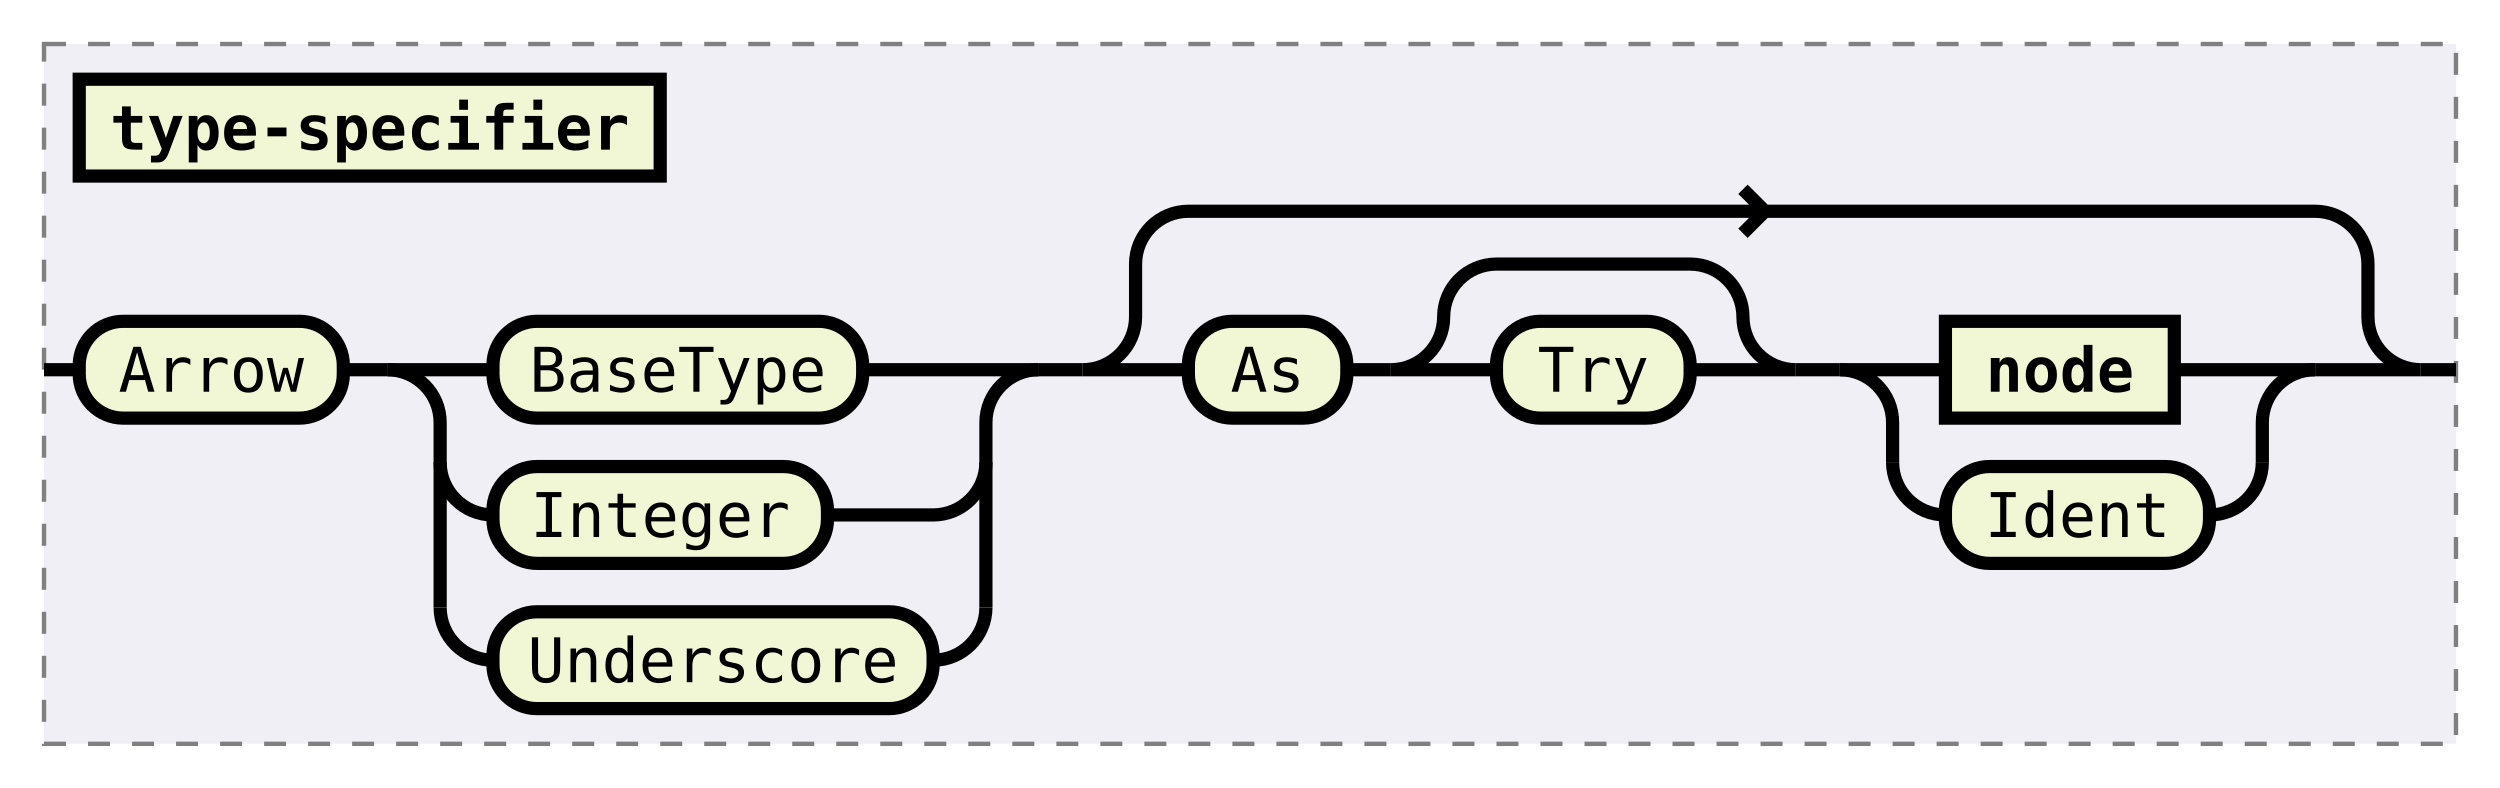
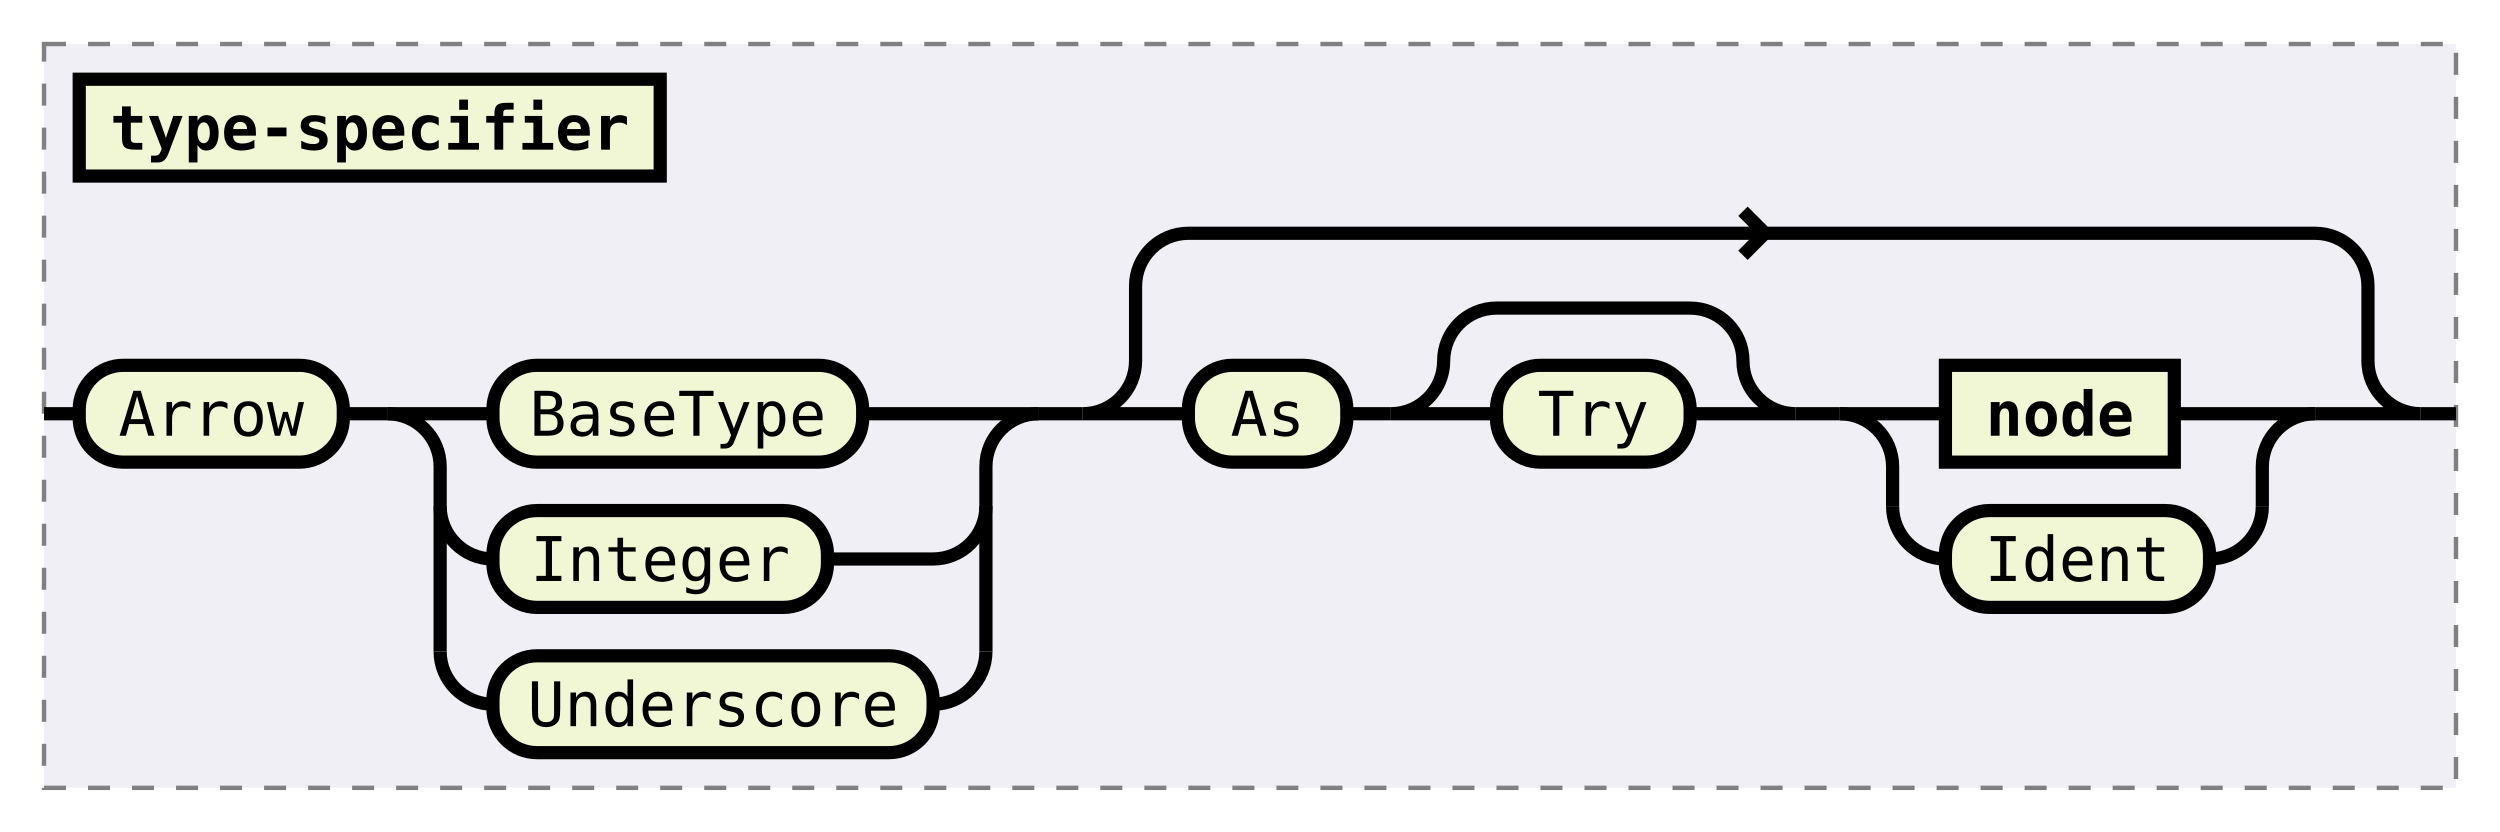
- <svg xmlns="http://www.w3.org/2000/svg" class="railroad" viewBox="0 0 568 179">
+ <svg xmlns="http://www.w3.org/2000/svg" class="railroad" viewBox="0 0 568 189">
  <style type="text/css">
svg.railroad {
background-color: hsl(30, 20%, 95%);
background-size: 15px 15px;
background-image: linear-gradient(to right, rgba(30, 30, 30, .05) 1px, transparent 1px),
		  linear-gradient(to bottom, rgba(30, 30, 30, .05) 1px, transparent 1px);
}

svg.railroad rect.railroad_canvas {
stroke-width: 0px;
fill: none;
}

svg.railroad path {
stroke-width: 3px;
stroke: black;
fill: none;
}

svg.railroad .debug {
stroke-width: 1px;
stroke: red;
}

svg.railroad text {
font: 14px monospace;
text-anchor: middle;
}

svg.railroad .nonterminal text {
font-weight: bold;
}

svg.railroad text.comment {
font: italic 12px monospace;
}

svg.railroad rect {
stroke-width: 3px;
stroke: black;
fill:hsl(-290, 70%, 90%);
}

svg.railroad g.labeledbox &gt; rect {
stroke-width: 1px;
stroke: grey;
stroke-dasharray: 5px;
- fill:rgba(90, 90, 150, .1);
+ fill: rgb(90, 90, 150);
+ fill-opacity: .1;
}
</style>
  <rect width="100%" height="100%" class="railroad_canvas" />
  <g class="sequence">
    <g class="verticalgrid">
      <g class="labeledbox">
-         <rect x="10" y="10" height="159" width="548" />
-         <path d=" M 10 84 h 8 m 532 0 h 8" />
+         <rect x="10" y="10" height="169" width="548" />
+         <path d=" M 10 94 h 8 m 532 0 h 8" />
        <g class="nonterminal">
          <rect x="18" y="18" height="22" width="132" />
          <text x="84" y="34">
type-specifier</text>
        </g>
        <g class="sequence">
          <g class="sequence">
            <g class="terminal">
-               <rect x="18" y="73" height="22" width="60" rx="10" ry="10" />
-               <text x="48" y="89">
+               <rect x="18" y="83" height="22" width="60" rx="10" ry="10" />
+               <text x="48" y="99">
Arrow</text>
            </g>
            <g class="choice">
-               <path d=" M 88 84 h 24 m 84 0 h 40" />
+               <path d=" M 88 94 h 24 m 84 0 h 40" />
              <g class="terminal">
-                 <rect x="112" y="73" height="22" width="84" rx="10" ry="10" />
-                 <text x="154" y="89">
+                 <rect x="112" y="83" height="22" width="84" rx="10" ry="10" />
+                 <text x="154" y="99">
BaseType</text>
              </g>
-               <path d=" M 88 84 a 12 12 0 0 1 12 12 v 9 m 124 0 v -9 a 12 12 0 0 1 12 -12" />
-               <path d=" M 100 105 v 33 m 124 0 v -33" />
-               <path d=" M 100 105 v 0 a 12 12 0 0 0 12 12 m 76 0 h 24 a 12 12 0 0 0 12 -12 v 0" />
+               <path d=" M 88 94 a 12 12 0 0 1 12 12 v 9 m 124 0 v -9 a 12 12 0 0 1 12 -12" />
+               <path d=" M 100 115 v 33 m 124 0 v -33" />
+               <path d=" M 100 115 v 0 a 12 12 0 0 0 12 12 m 76 0 h 24 a 12 12 0 0 0 12 -12 v 0" />
              <g class="terminal">
-                 <rect x="112" y="106" height="22" width="76" rx="10" ry="10" />
-                 <text x="150" y="122">
+                 <rect x="112" y="116" height="22" width="76" rx="10" ry="10" />
+                 <text x="150" y="132">
Integer</text>
              </g>
-               <path d=" M 100 138 v 0 a 12 12 0 0 0 12 12 m 100 0 h 0 a 12 12 0 0 0 12 -12 v 0" />
+               <path d=" M 100 148 v 0 a 12 12 0 0 0 12 12 m 100 0 h 0 a 12 12 0 0 0 12 -12 v 0" />
              <g class="terminal">
-                 <rect x="112" y="139" height="22" width="100" rx="10" ry="10" />
-                 <text x="162" y="155">
+                 <rect x="112" y="149" height="22" width="100" rx="10" ry="10" />
+                 <text x="162" y="165">
Underscore</text>
              </g>
            </g>
-             <path d=" M 78 84 h 10" />
+             <path d=" M 78 94 h 10" />
          </g>
          <g class="optional">
-             <path d=" M 246 84 h 24 m -24 0 a 12 12 0 0 0 12 -12 v -12 a 12 12 0 0 1 12 -12 h 256 m -125 0 l -5 -5 m 0 10 l 5 -5 m 125 0 a 12 12 0 0 1 12 12 v 12 a 12 12 0 0 0 12 12 h -24" />
+             <path d=" M 246 94 h 24 m -24 0 a 12 12 0 0 0 12 -12 v -17 a 12 12 0 0 1 12 -12 h 256 m -125 0 l -5 -5 m 0 10 l 5 -5 m 125 0 a 12 12 0 0 1 12 12 v 17 a 12 12 0 0 0 12 12 h -24" />
            <g class="sequence">
              <g class="sequence">
                <g class="terminal">
-                   <rect x="270" y="73" height="22" width="36" rx="10" ry="10" />
-                   <text x="288" y="89">
+                   <rect x="270" y="83" height="22" width="36" rx="10" ry="10" />
+                   <text x="288" y="99">
As</text>
                </g>
                <g class="optional">
-                   <path d=" M 316 84 h 24 m -24 0 a 12 12 0 0 0 12 -12 v 0 a 12 12 0 0 1 12 -12 h 44 a 12 12 0 0 1 12 12 v 0 a 12 12 0 0 0 12 12 h -24" />
+                   <path d=" M 316 94 h 24 m -24 0 a 12 12 0 0 0 12 -12 v 0 a 12 12 0 0 1 12 -12 h 44 a 12 12 0 0 1 12 12 v 0 a 12 12 0 0 0 12 12 h -24" />
                  <g class="terminal">
-                     <rect x="340" y="73" height="22" width="44" rx="10" ry="10" />
-                     <text x="362" y="89">
+                     <rect x="340" y="83" height="22" width="44" rx="10" ry="10" />
+                     <text x="362" y="99">
Try</text>
                  </g>
                </g>
-                 <path d=" M 306 84 h 10" />
+                 <path d=" M 306 94 h 10" />
              </g>
              <g class="choice">
-                 <path d=" M 418 84 h 24 m 52 0 h 32" />
+                 <path d=" M 418 94 h 24 m 52 0 h 32" />
                <g class="nonterminal">
-                   <rect x="442" y="73" height="22" width="52" />
-                   <text x="468" y="89">
+                   <rect x="442" y="83" height="22" width="52" />
+                   <text x="468" y="99">
node</text>
                </g>
-                 <path d=" M 418 84 a 12 12 0 0 1 12 12 v 9 m 84 0 v -9 a 12 12 0 0 1 12 -12" />
-                 <path d=" M 430 105 v 0 a 12 12 0 0 0 12 12 m 60 0 h 0 a 12 12 0 0 0 12 -12 v 0" />
+                 <path d=" M 418 94 a 12 12 0 0 1 12 12 v 9 m 84 0 v -9 a 12 12 0 0 1 12 -12" />
+                 <path d=" M 430 115 v 0 a 12 12 0 0 0 12 12 m 60 0 h 0 a 12 12 0 0 0 12 -12 v 0" />
                <g class="terminal">
-                   <rect x="442" y="106" height="22" width="60" rx="10" ry="10" />
-                   <text x="472" y="122">
+                   <rect x="442" y="116" height="22" width="60" rx="10" ry="10" />
+                   <text x="472" y="132">
Ident</text>
                </g>
              </g>
-               <path d=" M 408 84 h 10" />
+               <path d=" M 408 94 h 10" />
            </g>
          </g>
-           <path d=" M 236 84 h 10" />
+           <path d=" M 236 94 h 10" />
        </g>
      </g>
    </g>
  </g>
</svg>
